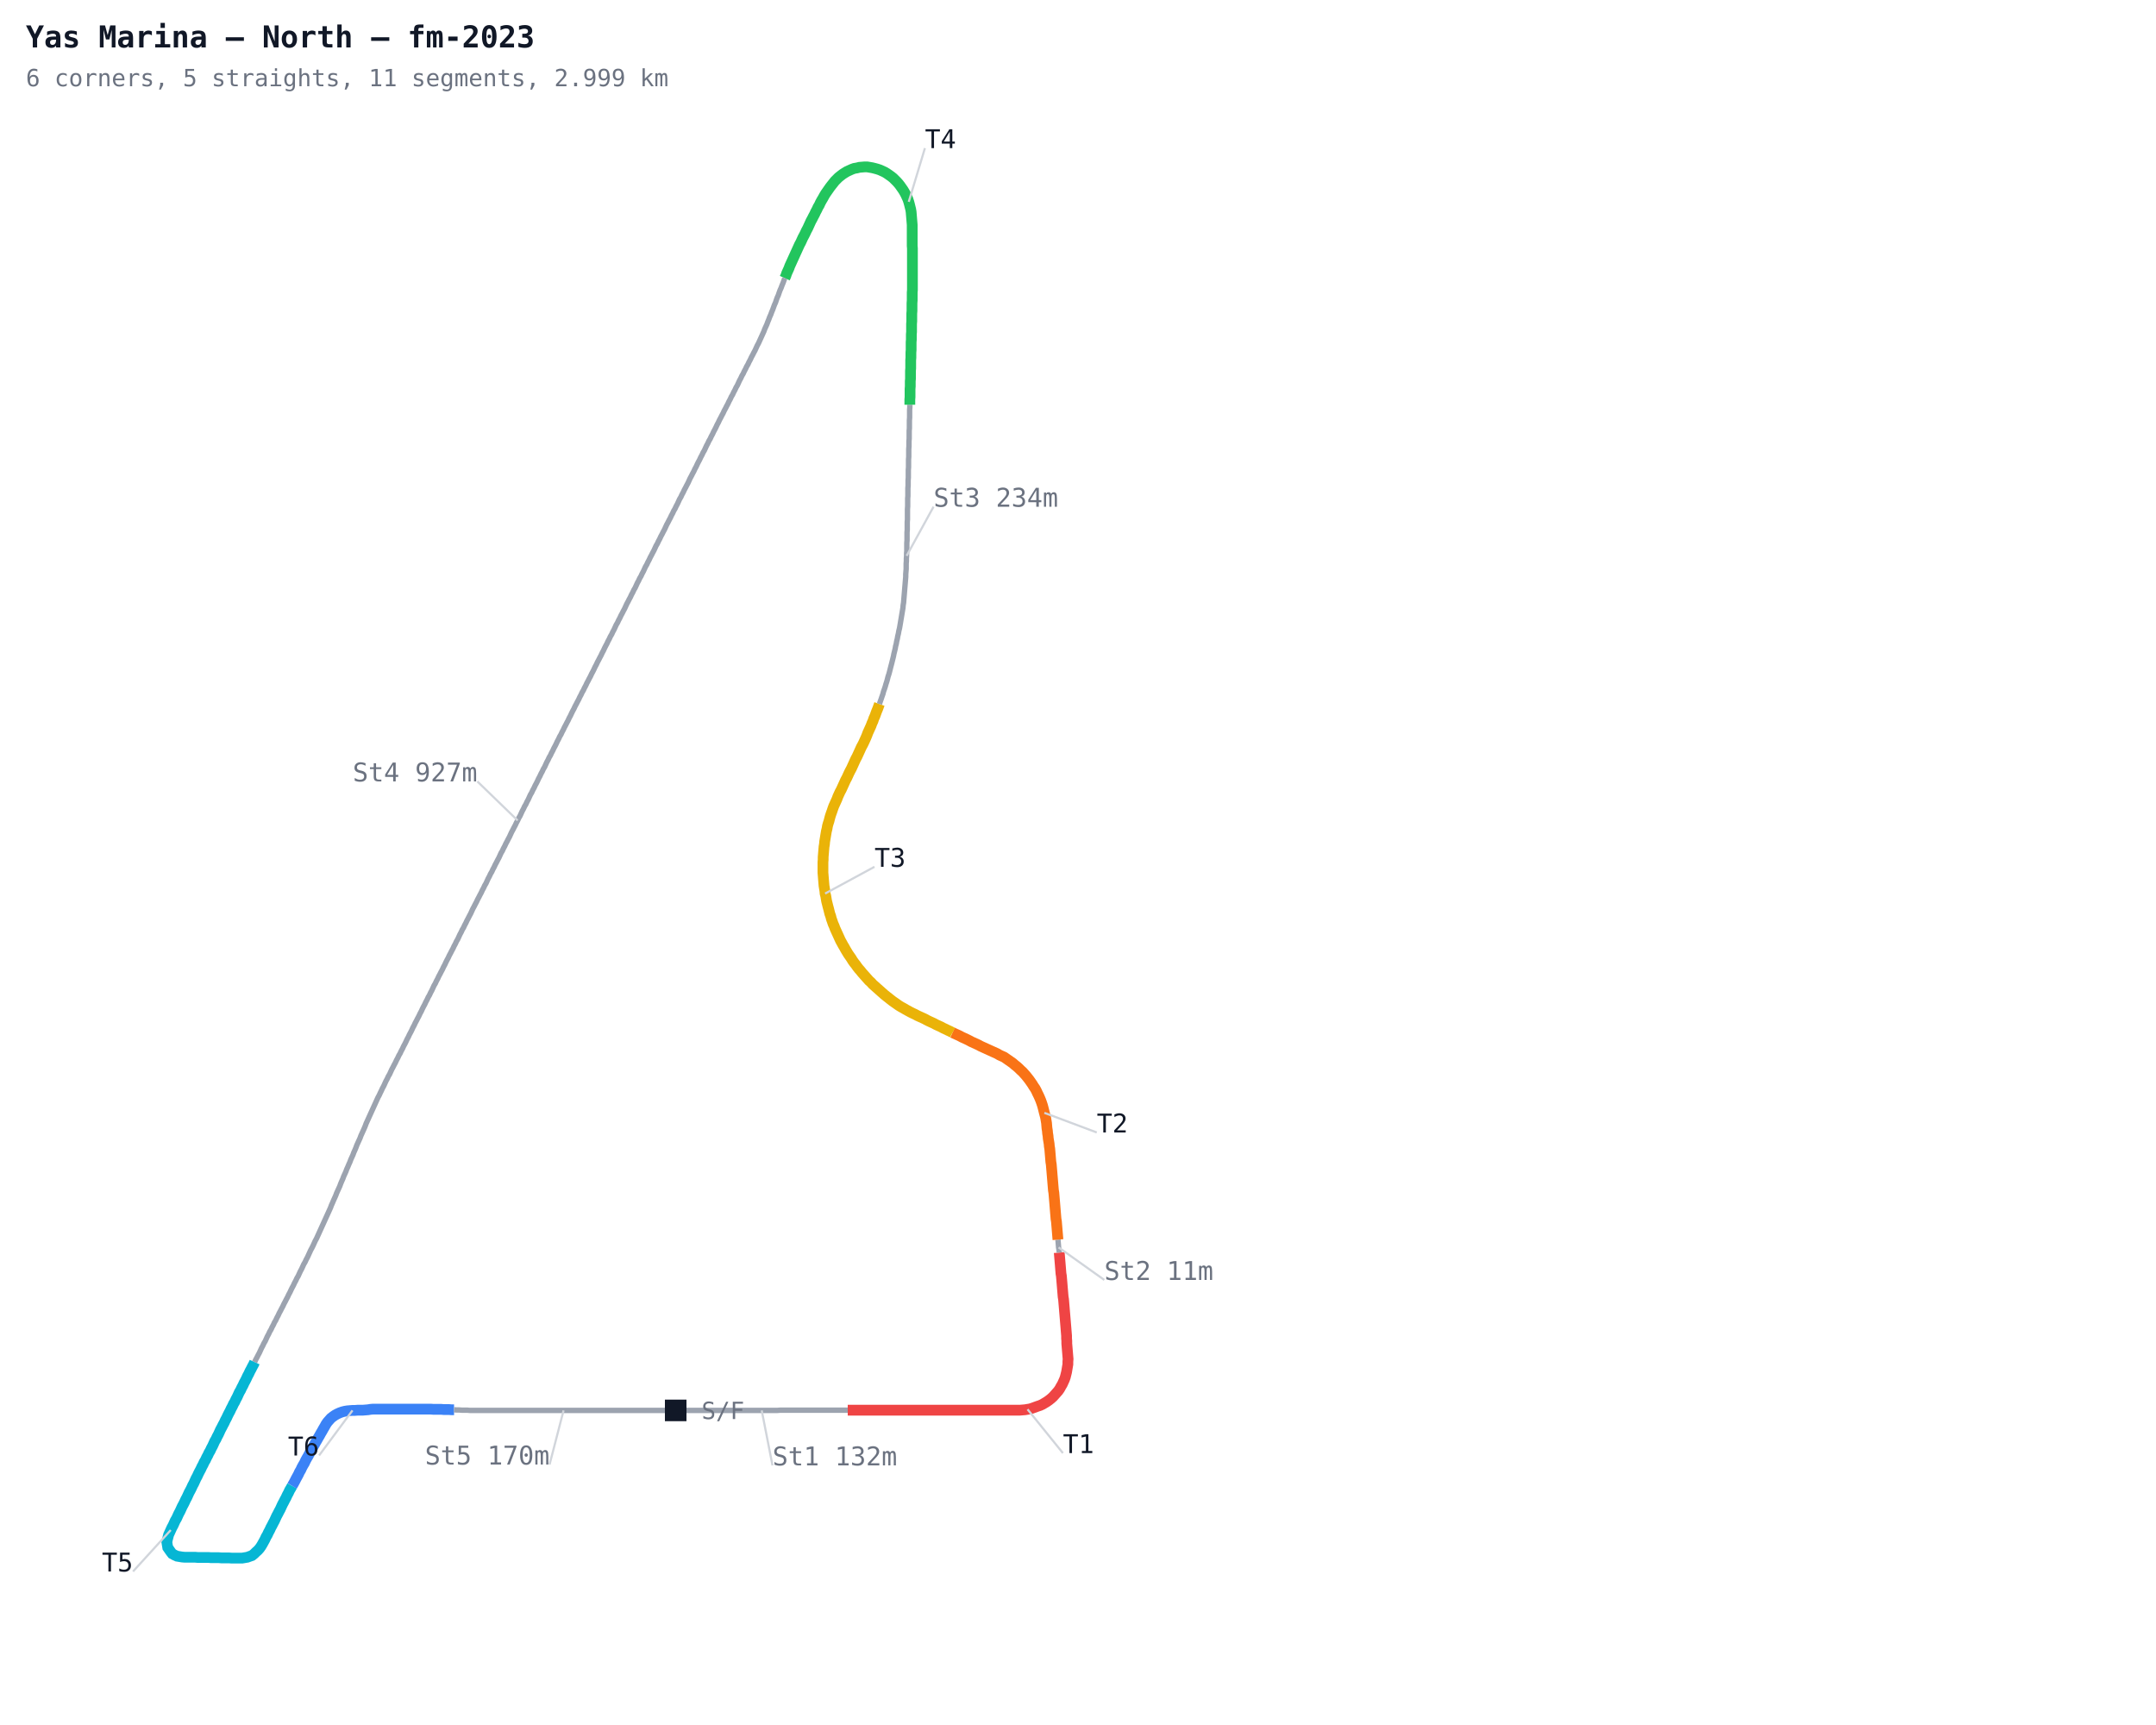
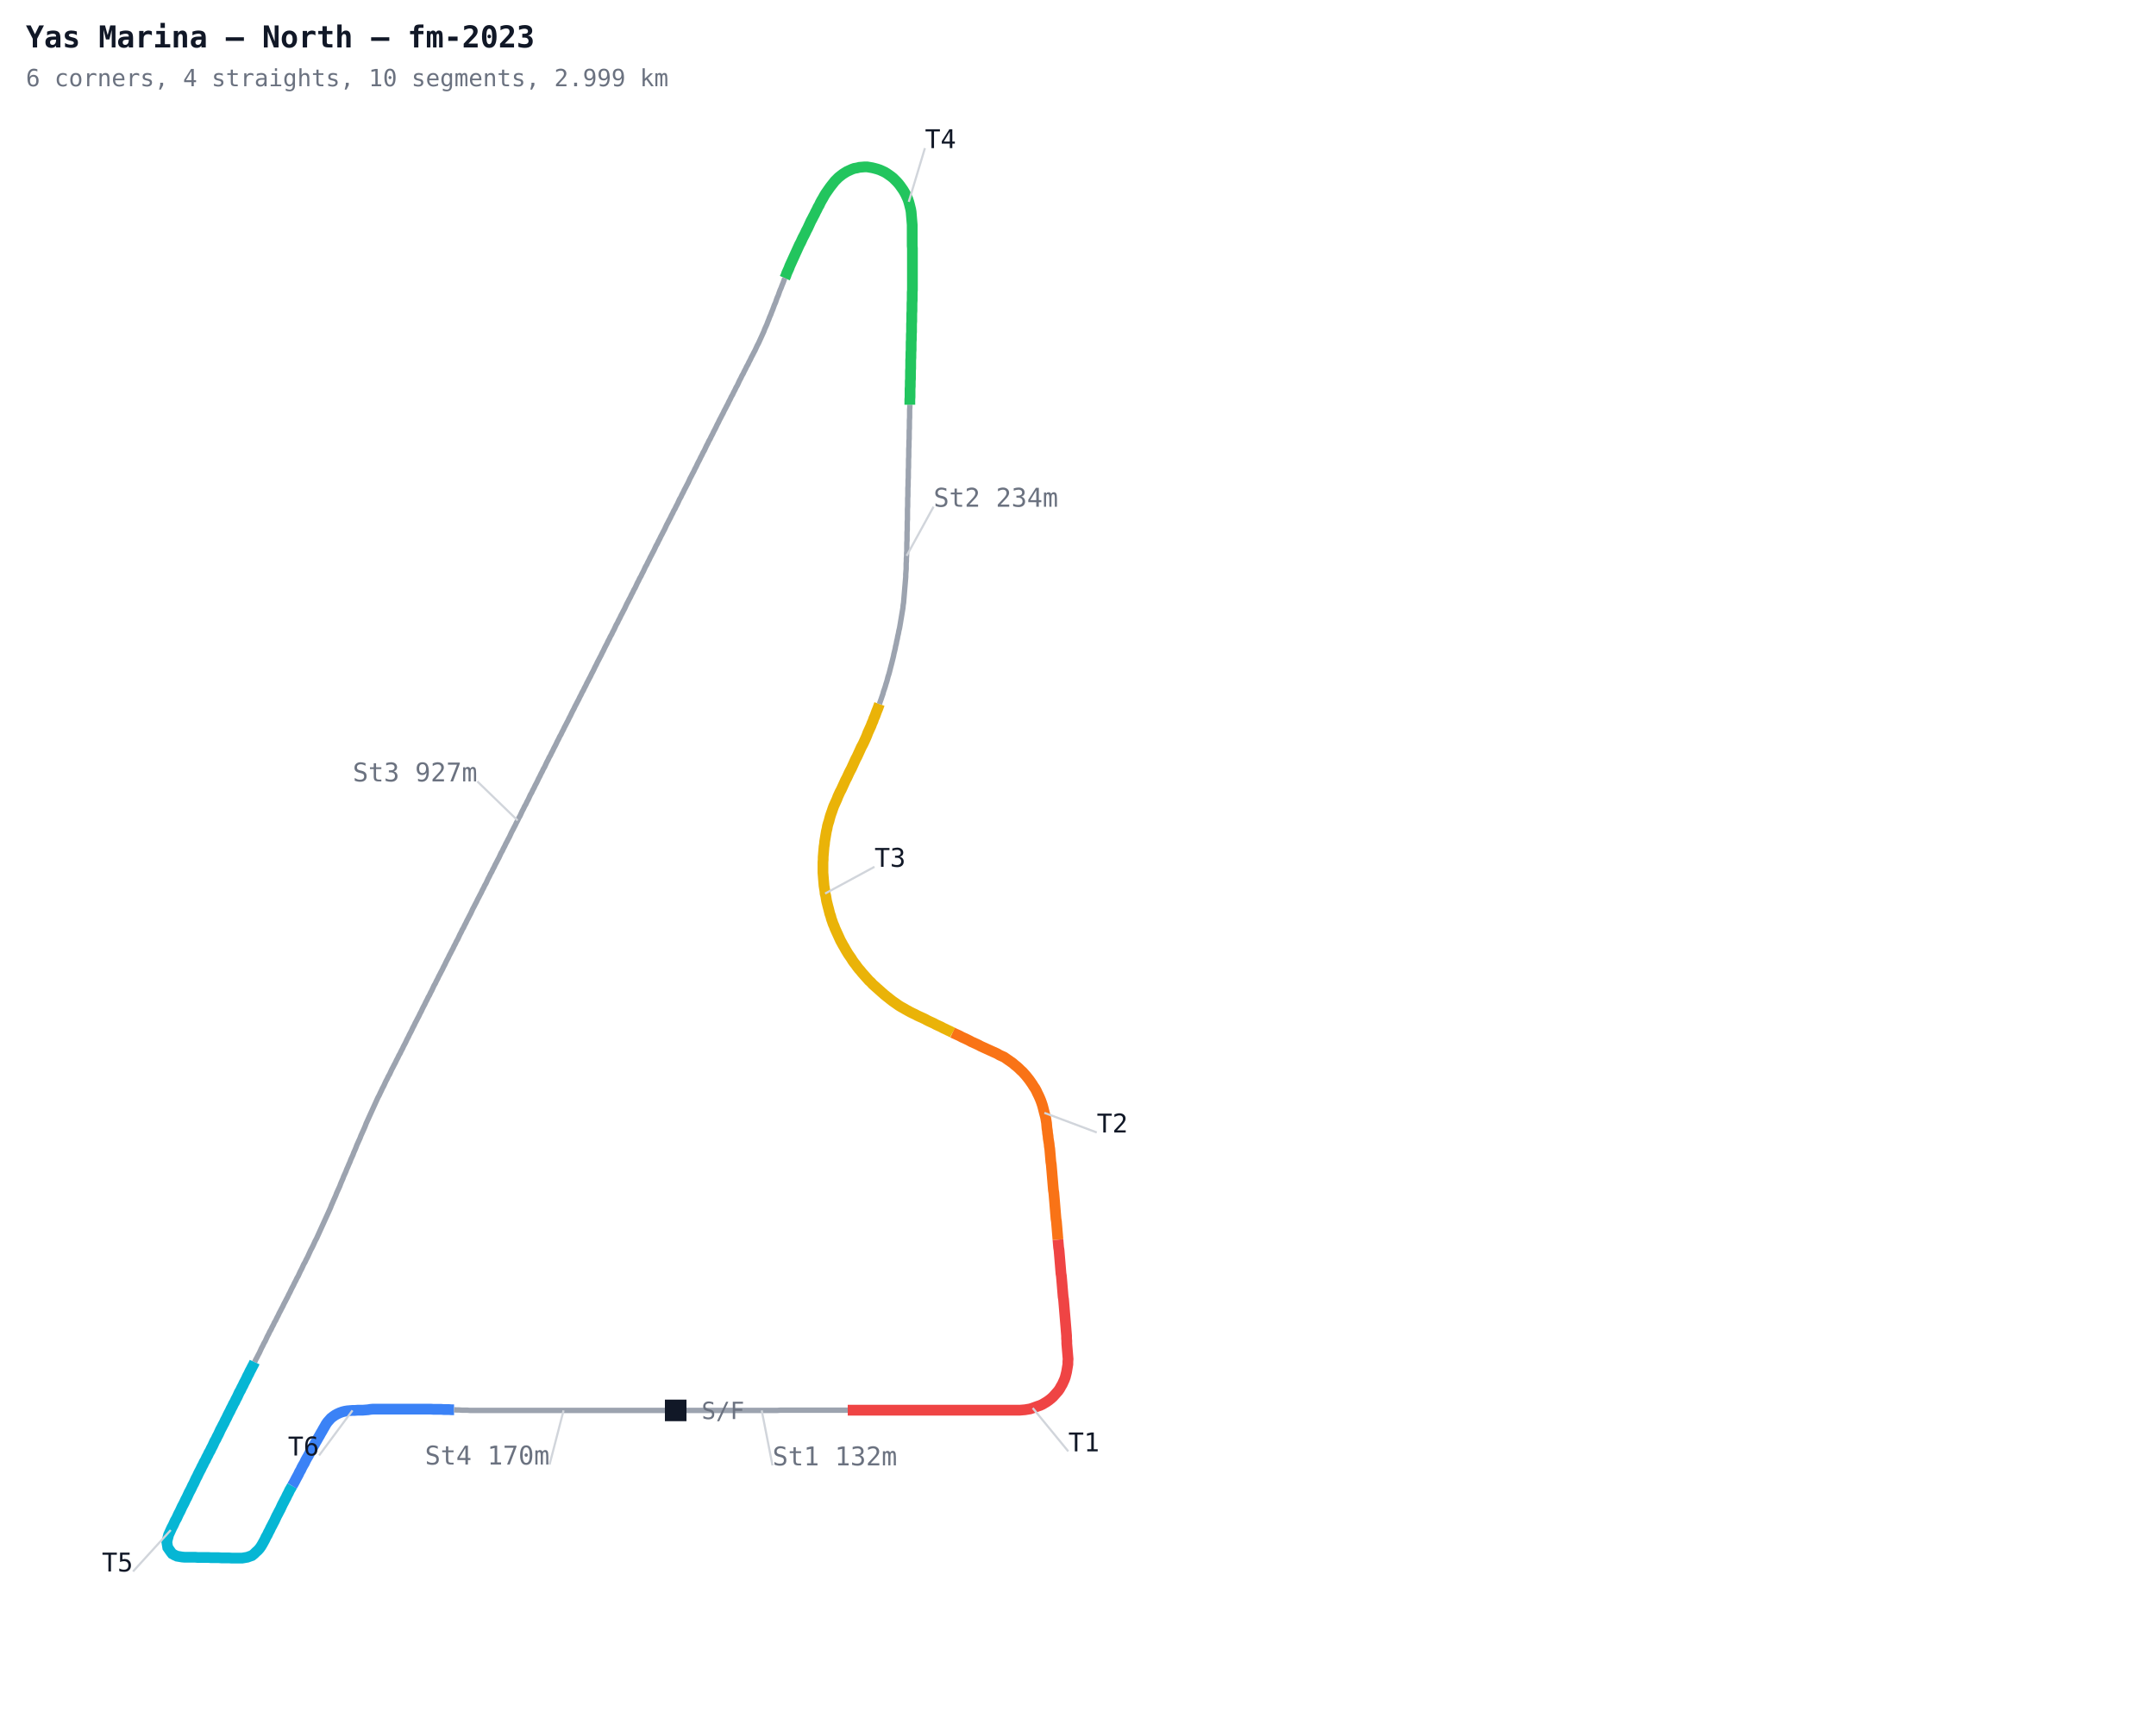
<svg xmlns="http://www.w3.org/2000/svg" width="1000" height="800" viewBox="0 0 1000 800">
  <defs>
    <style>
      .name { font-family: monospace; font-size: 12px; }
      .sector { font-family: monospace; font-size: 12px; fill: #7c3aed; font-weight: bold; }
      .title { font-family: monospace; font-size: 14px; fill: #111827; font-weight: bold; }
      .sub { font-family: monospace; font-size: 11px; fill: #6b7280; }
    </style>
  </defs>
  <rect width="1000" height="800" fill="#ffffff" />
  <polyline fill="none" stroke="#9ca3af" stroke-width="2.5" points="313.4,654.1 314.6,654.1 315.8,654.1 317.0,654.1 318.2,654.1 319.4,654.1 320.7,654.1 321.9,654.1 323.1,654.1 324.3,654.1 325.5,654.1 326.7,654.1 327.9,654.1 329.1,654.1 330.3,654.1 331.5,654.1 332.7,654.1 334.0,654.1 335.2,654.1 336.4,654.1 337.6,654.1 338.8,654.1 340.0,654.1 341.2,654.1 342.4,654.1 343.6,654.1 344.8,654.1 346.0,654.1 347.3,654.1 348.5,654.1 349.7,654.1 350.9,654.1 352.1,654.1 353.3,654.1 354.5,654.1 355.7,654.1 356.9,654.1 358.1,654.1 359.3,654.1 360.6,654.1 361.8,654.0 363.0,654.0 364.2,654.0 365.4,654.0 366.6,654.0 367.8,654.0 369.0,654.0 370.2,654.0 371.4,654.0 372.7,654.0 373.9,654.0 375.1,654.0 376.3,654.0 377.5,654.0 378.7,654.0 379.9,654.0 381.1,654.0 382.3,654.0 383.5,654.0 384.7,654.0 386.0,654.0 387.2,654.0 388.4,654.0 389.6,654.0 390.8,654.0 392.0,654.0 393.2,654.0" />
-   <polyline fill="none" stroke="#ef4444" stroke-width="5" points="393.2,654.0 394.4,654.0 395.6,654.0 396.8,654.0 398.0,654.0 399.3,654.0 400.5,654.0 401.7,654.0 402.9,654.0 404.1,654.0 405.3,654.0 406.5,654.0 407.7,654.0 408.9,654.0 410.1,654.0 411.3,654.0 412.6,654.0 413.8,654.0 415.0,654.0 416.2,654.0 417.4,654.0 418.6,654.0 419.8,654.0 421.0,654.0 422.2,654.0 423.4,654.0 424.6,654.0 425.9,654.0 427.1,654.0 428.3,654.0 429.5,654.0 430.7,654.0 431.9,654.0 433.1,654.0 434.3,654.0 435.5,654.0 436.7,654.0 437.9,654.0 439.2,654.0 440.4,654.0 441.6,654.0 442.8,654.0 444.0,654.0 445.2,654.0 446.4,654.0 447.6,654.0 448.8,654.0 450.0,654.0 451.2,654.0 452.5,654.0 453.7,654.0 454.9,654.0 456.1,654.0 457.3,654.0 458.5,654.0 459.7,654.0 460.9,654.0 462.1,654.0 463.3,654.0 464.5,654.0 465.8,654.0 467.0,654.0 468.2,654.0 469.4,654.0 470.6,654.0 471.8,654.0 473.0,654.0 474.2,653.9 475.4,653.8 476.6,653.6 477.8,653.4 479.0,653.0 480.1,652.6 481.2,652.2 482.4,651.8 483.5,651.3 484.5,650.7 485.5,650.1 486.5,649.4 487.5,648.6 488.4,647.8 489.2,646.9 490.0,646.0 490.8,645.1 491.5,644.1 492.1,643.0 492.7,642.0 493.2,640.9 493.7,639.8 494.1,638.7 494.4,637.5 494.7,636.3 494.9,635.1 495.1,633.9 495.3,632.7 495.3,631.5 495.4,630.3 495.3,629.1 495.2,627.9 495.1,626.7 495.0,625.5 494.9,624.3 494.8,623.1 494.8,621.9 494.7,620.7 494.7,619.5 494.6,618.3 494.5,617.1 494.4,615.8 494.3,614.6 494.2,613.4 494.1,612.2 494.0,611.0 493.9,609.8 493.8,608.6 493.7,607.4 493.6,606.2 493.5,605.0 493.4,603.8 493.3,602.6 493.1,601.4 493.0,600.2 492.9,599.0 492.8,597.8 492.7,596.6 492.6,595.4 492.5,594.2 492.4,593.0 492.3,591.8 492.1,590.6 492.0,589.4 491.9,588.1 491.8,586.9 491.7,585.7 491.6,584.5 491.5,583.3 491.4,582.1 491.3,580.9" />
-   <polyline fill="none" stroke="#9ca3af" stroke-width="2.5" points="491.3,580.9 491.2,579.7 491.0,578.5 490.9,577.3 490.8,576.1 490.7,574.9" />
+   <polyline fill="none" stroke="#ef4444" stroke-width="5" points="393.2,654.0 394.4,654.0 395.6,654.0 396.8,654.0 398.0,654.0 399.3,654.0 400.5,654.0 401.7,654.0 402.9,654.0 404.1,654.0 405.3,654.0 406.5,654.0 407.7,654.0 408.9,654.0 410.1,654.0 411.3,654.0 412.6,654.0 413.8,654.0 415.0,654.0 416.2,654.0 417.4,654.0 418.6,654.0 419.8,654.0 421.0,654.0 422.2,654.0 423.4,654.0 424.6,654.0 425.9,654.0 427.1,654.0 428.3,654.0 429.5,654.0 430.7,654.0 431.9,654.0 433.1,654.0 434.3,654.0 435.5,654.0 436.7,654.0 437.9,654.0 439.2,654.0 440.4,654.0 441.6,654.0 442.8,654.0 444.0,654.0 445.2,654.0 446.4,654.0 447.6,654.0 448.8,654.0 450.0,654.0 451.2,654.0 452.5,654.0 453.7,654.0 454.9,654.0 456.1,654.0 457.3,654.0 458.5,654.0 459.7,654.0 460.9,654.0 462.1,654.0 463.3,654.0 464.5,654.0 465.8,654.0 467.0,654.0 468.2,654.0 469.4,654.0 470.6,654.0 471.8,654.0 473.0,654.0 474.2,653.9 475.4,653.8 476.6,653.6 477.8,653.4 479.0,653.0 480.1,652.6 481.2,652.2 482.4,651.8 483.5,651.3 484.5,650.7 485.5,650.1 486.5,649.4 487.5,648.6 488.4,647.8 489.2,646.9 490.0,646.0 490.8,645.1 491.5,644.1 492.1,643.0 492.7,642.0 493.2,640.9 493.7,639.8 494.1,638.7 494.4,637.5 494.7,636.3 494.9,635.1 495.1,633.9 495.3,632.7 495.3,631.5 495.4,630.3 495.3,629.1 495.2,627.9 495.1,626.7 495.0,625.5 494.9,624.3 494.8,623.1 494.8,621.9 494.7,620.7 494.7,619.5 494.6,618.3 494.5,617.1 494.4,615.8 494.3,614.6 494.2,613.4 494.1,612.2 494.0,611.0 493.9,609.8 493.8,608.6 493.7,607.4 493.6,606.2 493.5,605.0 493.4,603.8 493.3,602.6 493.1,601.4 493.0,600.2 492.9,599.0 492.8,597.8 492.7,596.6 492.6,595.4 492.5,594.2 492.4,593.0 492.3,591.8 492.1,590.6 492.0,589.4 491.9,588.1 491.8,586.9 491.7,585.7 491.6,584.5 491.5,583.3 491.4,582.1 491.3,580.9 491.2,579.7 491.0,578.5 490.9,577.3 490.8,576.1 490.7,574.9" />
  <polyline fill="none" stroke="#f97316" stroke-width="5" points="490.7,574.9 490.6,573.7 490.5,572.5 490.4,571.3 490.3,570.1 490.2,568.9 490.1,567.7 490.0,566.5 489.8,565.3 489.7,564.1 489.6,562.9 489.5,561.7 489.4,560.5 489.3,559.2 489.2,558.0 489.1,556.8 489.0,555.6 488.9,554.4 488.8,553.2 488.6,552.0 488.5,550.8 488.4,549.6 488.3,548.4 488.2,547.2 488.1,546.0 488.0,544.8 487.9,543.6 487.8,542.4 487.7,541.2 487.6,540.0 487.4,538.8 487.3,537.6 487.2,536.4 487.1,535.2 487.0,534.0 486.9,532.8 486.7,531.6 486.6,530.4 486.4,529.2 486.2,528.0 486.1,526.8 485.9,525.6 485.8,524.4 485.6,523.2 485.5,522.0 485.4,520.8 485.2,519.6 485.0,518.4 484.7,517.2 484.4,516.1 484.1,514.9 483.8,513.7 483.5,512.6 483.1,511.4 482.7,510.3 482.2,509.1 481.7,508.0 481.2,507.0 480.7,505.9 480.1,504.8 479.4,503.8 478.8,502.8 478.1,501.8 477.4,500.8 476.7,499.9 475.9,498.9 475.1,498.0 474.3,497.1 473.4,496.3 472.5,495.4 471.6,494.6 470.7,493.9 469.8,493.1 468.8,492.4 467.8,491.7 466.8,491.0 465.8,490.3 464.7,489.8 463.6,489.3 462.6,488.7 461.5,488.2 460.4,487.7 459.3,487.2 458.2,486.7 457.1,486.2 456.0,485.7 454.9,485.2 453.8,484.6 452.7,484.1 451.6,483.6 450.5,483.1 449.4,482.5 448.4,482.0 447.3,481.5 446.2,481.0 445.1,480.4 444.0,479.9 442.9,479.4 441.8,478.9" />
  <polyline fill="none" stroke="#eab308" stroke-width="5" points="441.8,478.9 440.7,478.3 439.6,477.8 438.6,477.3 437.5,476.8 436.4,476.2 435.3,475.7 434.2,475.2 433.1,474.6 432.0,474.1 430.9,473.6 429.9,473.1 428.8,472.5 427.7,472.0 426.6,471.5 425.5,471.0 424.4,470.4 423.3,469.9 422.3,469.4 421.2,468.8 420.1,468.2 419.1,467.6 418.0,467.0 417.0,466.4 416.0,465.7 415.0,465.0 414.0,464.3 413.1,463.6 412.1,462.8 411.2,462.1 410.2,461.3 409.3,460.5 408.4,459.7 407.5,458.9 406.6,458.1 405.7,457.3 404.8,456.5 404.0,455.6 403.1,454.8 402.3,453.9 401.5,453.0 400.7,452.1 399.9,451.2 399.1,450.2 398.3,449.3 397.6,448.4 396.9,447.4 396.1,446.4 395.4,445.4 394.8,444.4 394.1,443.4 393.4,442.4 392.8,441.4 392.2,440.4 391.6,439.3 391.0,438.3 390.4,437.2 389.8,436.1 389.3,435.0 388.8,433.9 388.3,432.8 387.8,431.7 387.3,430.6 386.9,429.5 386.4,428.4 386.0,427.2 385.6,426.1 385.3,424.9 384.9,423.8 384.6,422.6 384.3,421.4 384.0,420.3 383.7,419.1 383.4,417.9 383.2,416.7 383.0,415.5 382.7,414.4 382.6,413.2 382.4,412.0 382.2,410.8 382.1,409.6 382.0,408.4 381.9,407.2 381.8,405.9 381.7,404.7 381.7,403.5 381.7,402.3 381.7,401.1 381.7,399.9 381.8,398.7 381.8,397.5 381.9,396.3 382.0,395.1 382.1,393.9 382.2,392.7 382.4,391.5 382.5,390.3 382.7,389.1 382.9,387.9 383.1,386.7 383.3,385.5 383.6,384.3 383.8,383.1 384.1,382.0 384.5,380.8 384.8,379.6 385.1,378.5 385.5,377.3 385.9,376.2 386.3,375.0 386.7,373.9 387.2,372.8 387.7,371.7 388.2,370.6 388.6,369.5 389.1,368.4 389.6,367.3 390.2,366.2 390.7,365.1 391.2,364.0 391.7,362.9 392.2,361.8 392.8,360.7 393.3,359.6 393.8,358.5 394.3,357.5 394.9,356.4 395.4,355.3 395.9,354.2 396.4,353.1 396.9,352.0 397.5,350.9 398.0,349.8 398.5,348.7 399.0,347.6 399.5,346.5 400.1,345.4 400.6,344.4 401.1,343.3 401.6,342.2 402.1,341.0 402.5,339.9 403.0,338.8 403.5,337.7 404.0,336.6 404.4,335.5 404.9,334.4 405.3,333.2 405.8,332.1 406.2,331.0 406.6,329.9 407.1,328.7 407.5,327.6 407.9,326.5" />
  <polyline fill="none" stroke="#9ca3af" stroke-width="2.5" points="407.9,326.5 408.3,325.3 408.7,324.2 409.1,323.0 409.5,321.9 409.8,320.7 410.2,319.6 410.6,318.4 410.9,317.3 411.3,316.1 411.6,315.0 411.9,313.8 412.3,312.6 412.6,311.5 412.9,310.3 413.2,309.1 413.5,308.0 413.8,306.8 414.1,305.6 414.4,304.4 414.6,303.3 414.9,302.1 415.2,300.9 415.4,299.7 415.7,298.6 415.9,297.4 416.2,296.2 416.4,295.0 416.7,293.8 416.9,292.6 417.2,291.4 417.4,290.3 417.6,289.1 417.8,287.9 418.0,286.7 418.2,285.5 418.4,284.3 418.6,283.1 418.8,281.9 418.9,280.7 419.1,279.5 419.2,278.3 419.3,277.1 419.4,275.9 419.5,274.7 419.6,273.5 419.7,272.3 419.8,271.1 419.9,269.9 420.0,268.7 420.1,267.5 420.1,266.3 420.2,265.1 420.3,263.9 420.3,262.6 420.3,261.4 420.4,260.2 420.4,259.0 420.5,257.8 420.5,256.6 420.6,255.4 420.6,254.2 420.6,253.0 420.6,251.8 420.7,250.6 420.7,249.4 420.7,248.1 420.7,246.9 420.8,245.7 420.8,244.5 420.8,243.3 420.8,242.1 420.9,240.9 420.9,239.7 420.9,238.5 420.9,237.3 420.9,236.1 421.0,234.8 421.0,233.6 421.0,232.4 421.0,231.2 421.1,230.0 421.1,228.8 421.1,227.6 421.1,226.4 421.2,225.2 421.2,224.0 421.2,222.8 421.3,221.5 421.3,220.3 421.3,219.1 421.3,217.9 421.4,216.7 421.4,215.5 421.4,214.3 421.4,213.1 421.5,211.9 421.5,210.7 421.5,209.5 421.5,208.3 421.6,207.0 421.6,205.8 421.6,204.6 421.7,203.4 421.7,202.2 421.7,201.0 421.7,199.8 421.8,198.6 421.8,197.4 421.8,196.2 421.8,195.0 421.9,193.7 421.9,192.5 421.9,191.3 421.9,190.1 422.0,188.9 422.0,187.7" />
  <polyline fill="none" stroke="#22c55e" stroke-width="5" points="422.0,187.7 422.0,186.5 422.0,185.3 422.1,184.1 422.1,182.9 422.1,181.7 422.1,180.4 422.2,179.2 422.2,178.0 422.2,176.8 422.3,175.6 422.3,174.4 422.3,173.2 422.3,172.0 422.4,170.8 422.4,169.6 422.4,168.4 422.4,167.1 422.5,165.9 422.5,164.7 422.5,163.5 422.6,162.3 422.6,161.1 422.6,159.9 422.6,158.7 422.7,157.5 422.7,156.3 422.7,155.1 422.8,153.9 422.8,152.6 422.8,151.4 422.8,150.2 422.9,149.0 422.9,147.8 422.9,146.6 422.9,145.4 423.0,144.2 423.0,143.0 423.0,141.8 423.0,140.6 423.1,139.3 423.1,138.1 423.1,136.9 423.1,135.7 423.2,134.5 423.2,133.3 423.2,132.1 423.2,130.9 423.2,129.7 423.2,128.5 423.2,127.3 423.2,126.0 423.2,124.8 423.2,123.6 423.2,122.4 423.2,121.2 423.2,120.0 423.2,118.8 423.2,117.6 423.2,116.4 423.2,115.2 423.1,114.0 423.1,112.8 423.1,111.5 423.1,110.3 423.1,109.1 423.1,107.9 423.1,106.7 423.1,105.5 423.1,104.3 423.0,103.1 422.9,101.9 422.8,100.7 422.7,99.5 422.6,98.3 422.4,97.1 422.1,95.9 421.8,94.7 421.5,93.6 421.1,92.4 420.6,91.3 420.1,90.2 419.5,89.1 418.9,88.1 418.2,87.1 417.5,86.1 416.8,85.2 416.0,84.3 415.1,83.4 414.3,82.6 413.3,81.8 412.3,81.1 411.3,80.4 410.3,79.8 409.2,79.3 408.1,78.8 406.9,78.4 405.8,78.1 404.6,77.8 403.4,77.6 402.2,77.4 401.0,77.4 399.8,77.5 398.6,77.6 397.4,77.9 396.2,78.1 395.1,78.5 394.0,79.0 392.9,79.5 391.9,80.1 390.8,80.8 389.9,81.5 388.9,82.3 388.1,83.1 387.2,84.0 386.5,84.9 385.7,85.9 385.0,86.8 384.3,87.8 383.6,88.8 382.9,89.8 382.3,90.8 381.7,91.9 381.1,92.9 380.5,94.0 380.0,95.1 379.4,96.1 378.9,97.2 378.3,98.3 377.8,99.4 377.2,100.5 376.7,101.5 376.1,102.6 375.6,103.7 375.1,104.8 374.6,105.9 374.0,107.0 373.5,108.1 373.0,109.1 372.4,110.2 371.9,111.3 371.4,112.4 370.8,113.5 370.3,114.6 369.8,115.7 369.3,116.8 368.8,117.9 368.3,119.0 367.8,120.1 367.3,121.2 366.8,122.3 366.3,123.4 365.9,124.5 365.4,125.6 364.9,126.7 364.5,127.9 364.0,129.0" />
  <polyline fill="none" stroke="#9ca3af" stroke-width="2.5" points="364.0,129.0 363.6,130.1 363.2,131.2 362.7,132.4 362.3,133.5 361.8,134.6 361.4,135.7 361.0,136.9 360.5,138.0 360.1,139.1 359.7,140.3 359.2,141.4 358.8,142.5 358.4,143.6 357.9,144.8 357.5,145.9 357.0,147.0 356.6,148.1 356.1,149.3 355.7,150.4 355.2,151.5 354.7,152.6 354.3,153.7 353.8,154.8 353.3,155.9 352.8,157.0 352.3,158.1 351.8,159.2 351.2,160.3 350.7,161.4 350.2,162.5 349.6,163.6 349.1,164.6 348.5,165.7 348.0,166.8 347.4,167.9 346.9,169.0 346.3,170.0 345.8,171.1 345.2,172.2 344.7,173.3 344.1,174.3 343.6,175.4 343.0,176.5 342.5,177.6 342.0,178.7 341.4,179.7 340.9,180.8 340.3,181.9 339.8,183.0 339.2,184.0 338.7,185.1 338.1,186.2 337.6,187.3 337.0,188.4 336.5,189.4 335.9,190.5 335.4,191.6 334.8,192.7 334.3,193.7 333.7,194.8 333.2,195.9 332.6,197.0 332.1,198.1 331.6,199.1 331.0,200.2 330.5,201.3 329.9,202.4 329.4,203.5 328.8,204.5 328.3,205.6 327.7,206.7 327.2,207.8 326.7,208.9 326.1,209.9 325.6,211.0 325.0,212.1 324.5,213.2 323.9,214.3 323.4,215.3 322.9,216.4 322.3,217.5 321.8,218.6 321.2,219.7 320.7,220.7 320.1,221.8 319.6,222.9 319.1,224.0 318.5,225.1 318.0,226.1 317.4,227.2 316.9,228.3 316.3,229.4 315.8,230.5 315.2,231.5 314.7,232.6 314.2,233.7 313.6,234.8 313.1,235.9 312.5,236.9 312.0,238.0 311.4,239.1 310.9,240.2 310.3,241.3 309.8,242.3 309.2,243.4 308.7,244.5 308.2,245.6 307.6,246.7 307.1,247.7 306.5,248.8 306.0,249.9 305.4,251.0 304.9,252.1 304.3,253.1 303.8,254.2 303.3,255.3 302.7,256.4 302.2,257.4 301.6,258.5 301.1,259.6 300.5,260.7 300.0,261.8 299.4,262.8 298.9,263.9 298.4,265.0 297.8,266.1 297.3,267.2 296.7,268.2 296.2,269.3 295.6,270.4 295.1,271.5 294.6,272.6 294.0,273.6 293.5,274.7 292.9,275.8 292.4,276.9 291.8,278.0 291.3,279.0 290.7,280.1 290.2,281.2 289.7,282.3 289.1,283.4 288.6,284.4 288.0,285.5 287.5,286.6 286.9,287.7 286.4,288.8 285.8,289.8 285.3,290.9 284.8,292.0 284.2,293.1 283.7,294.2 283.1,295.2 282.6,296.3 282.0,297.4 281.5,298.5 280.9,299.6 280.4,300.6 279.9,301.7 279.3,302.8 278.8,303.9 278.2,305.0 277.7,306.0 277.1,307.1 276.6,308.2 276.0,309.3 275.5,310.4 275.0,311.4 274.4,312.5 273.9,313.6 273.3,314.7 272.8,315.7 272.2,316.8 271.7,317.9 271.1,319.0 270.6,320.1 270.0,321.1 269.5,322.2 268.9,323.3 268.4,324.4 267.8,325.5 267.3,326.5 266.7,327.6 266.2,328.7 265.6,329.8 265.1,330.8 264.6,331.9 264.0,333.0 263.5,334.1 262.9,335.2 262.4,336.2 261.8,337.3 261.3,338.4 260.7,339.5 260.2,340.6 259.6,341.6 259.1,342.7 258.5,343.8 258.0,344.9 257.5,345.9 256.9,347.0 256.4,348.1 255.8,349.2 255.3,350.3 254.7,351.3 254.2,352.4 253.6,353.5 253.1,354.6 252.6,355.7 252.0,356.7 251.5,357.8 250.9,358.9 250.4,360.0 249.8,361.1 249.3,362.2 248.8,363.2 248.2,364.3 247.7,365.4 247.1,366.5 246.6,367.6 246.0,368.6 245.5,369.7 245.0,370.8 244.4,371.9 243.9,373.0 243.3,374.0 242.8,375.1 242.2,376.2 241.7,377.3 241.2,378.4 240.6,379.4 240.1,380.5 239.5,381.6 239.0,382.7 238.4,383.8 237.9,384.8 237.3,385.9 236.8,387.0 236.3,388.1 235.7,389.2 235.2,390.2 234.6,391.3 234.1,392.4 233.5,393.5 233.0,394.6 232.4,395.6 231.9,396.7 231.4,397.8 230.8,398.9 230.3,399.9 229.7,401.0 229.2,402.1 228.6,403.2 228.1,404.3 227.5,405.3 227.0,406.4 226.4,407.5 225.9,408.6 225.4,409.7 224.8,410.7 224.3,411.8 223.7,412.9 223.2,414.0 222.6,415.1 222.1,416.1 221.5,417.2 221.0,418.3 220.4,419.4 219.9,420.4 219.3,421.5 218.8,422.6 218.3,423.7 217.7,424.8 217.2,425.8 216.6,426.9 216.1,428.0 215.5,429.1 215.0,430.2 214.4,431.2 213.9,432.3 213.3,433.4 212.8,434.5 212.3,435.6 211.7,436.6 211.2,437.7 210.6,438.8 210.1,439.9 209.5,441.0 209.0,442.0 208.4,443.1 207.9,444.2 207.3,445.3 206.8,446.3 206.3,447.4 205.7,448.5 205.2,449.6 204.6,450.7 204.1,451.7 203.5,452.8 203.0,453.9 202.4,455.0 201.9,456.1 201.3,457.1 200.8,458.2 200.3,459.3 199.7,460.4 199.2,461.5 198.6,462.5 198.1,463.6 197.5,464.7 197.0,465.8 196.4,466.9 195.9,467.9 195.4,469.0 194.8,470.1 194.3,471.2 193.7,472.3 193.2,473.3 192.6,474.4 192.1,475.5 191.5,476.6 191.0,477.7 190.5,478.7 189.9,479.8 189.4,480.9 188.8,482.0 188.3,483.1 187.8,484.1 187.2,485.2 186.7,486.3 186.1,487.4 185.6,488.5 185.0,489.5 184.5,490.6 183.9,491.7 183.4,492.8 182.8,493.9 182.3,494.9 181.7,496.0 181.2,497.1 180.7,498.2 180.1,499.2 179.6,500.3 179.0,501.4 178.5,502.5 178.0,503.6 177.4,504.7 176.9,505.8 176.4,506.8 175.9,507.9 175.3,509.0 174.8,510.1 174.3,511.2 173.8,512.3 173.3,513.4 172.8,514.5 172.3,515.6 171.8,516.7 171.3,517.8 170.8,518.9 170.3,520.0 169.8,521.1 169.4,522.2 168.9,523.4 168.4,524.5 167.9,525.6 167.4,526.7 167.0,527.8 166.5,528.9 166.0,530.0 165.5,531.1 165.1,532.2 164.6,533.4 164.1,534.5 163.7,535.6 163.2,536.7 162.7,537.8 162.3,538.9 161.8,540.0 161.3,541.2 160.8,542.3 160.4,543.4 159.9,544.5 159.4,545.6 159.0,546.7 158.5,547.8 158.0,549.0 157.6,550.1 157.1,551.2 156.6,552.3 156.1,553.4 155.7,554.5 155.2,555.6 154.7,556.7 154.2,557.9 153.7,559.0 153.3,560.1 152.8,561.2 152.3,562.3 151.8,563.4 151.3,564.5 150.8,565.6 150.3,566.7 149.8,567.8 149.3,568.9 148.8,570.0 148.3,571.1 147.8,572.2 147.3,573.3 146.8,574.4 146.2,575.5 145.7,576.6 145.2,577.7 144.7,578.7 144.1,579.8 143.6,580.9 143.1,582.0 142.6,583.1 142.0,584.2 141.5,585.3 140.9,586.3 140.4,587.4 139.9,588.5 139.3,589.6 138.8,590.7 138.3,591.8 137.7,592.8 137.2,593.9 136.6,595.0 136.1,596.1 135.5,597.2 135.0,598.2 134.5,599.3 133.9,600.4 133.4,601.5 132.8,602.6 132.3,603.6 131.7,604.7 131.2,605.8 130.6,606.9 130.1,607.9 129.5,609.0 129.0,610.1 128.4,611.2 127.9,612.3 127.3,613.3 126.8,614.4 126.2,615.5 125.7,616.6 125.1,617.6 124.6,618.7 124.0,619.8 123.5,620.9 123.0,622.0 122.4,623.0 121.9,624.1 121.3,625.2 120.8,626.3 120.3,627.4 119.7,628.5 119.2,629.5 118.6,630.6 118.1,631.7" />
  <polyline fill="none" stroke="#06b6d4" stroke-width="5" points="118.1,631.7 117.6,632.8 117.0,633.9 116.5,634.9 115.9,636.0 115.4,637.1 114.8,638.2 114.3,639.3 113.8,640.3 113.2,641.4 112.7,642.5 112.1,643.6 111.6,644.7 111.0,645.7 110.5,646.8 110.0,647.9 109.4,649.0 108.9,650.1 108.3,651.1 107.8,652.2 107.2,653.3 106.7,654.4 106.1,655.5 105.6,656.5 105.1,657.6 104.5,658.7 104.0,659.8 103.4,660.9 102.9,661.9 102.3,663.0 101.8,664.1 101.3,665.2 100.7,666.3 100.2,667.4 99.6,668.4 99.1,669.5 98.6,670.6 98.0,671.7 97.5,672.8 96.9,673.8 96.4,674.9 95.8,676.0 95.3,677.1 94.7,678.1 94.2,679.2 93.6,680.3 93.1,681.4 92.5,682.5 92.0,683.5 91.5,684.6 90.9,685.7 90.4,686.8 89.9,687.9 89.3,689.0 88.8,690.1 88.3,691.1 87.7,692.2 87.2,693.3 86.7,694.4 86.1,695.5 85.6,696.6 85.1,697.6 84.5,698.7 84.0,699.8 83.5,700.9 82.9,702.0 82.4,703.1 81.9,704.2 81.3,705.2 80.8,706.3 80.3,707.4 79.7,708.5 79.2,709.6 78.7,710.7 78.2,711.8 77.9,713.0 77.6,714.1 77.4,715.3 77.6,716.5 77.8,717.7 78.5,718.7 79.2,719.7 79.9,720.6 81.0,721.2 82.1,721.7 83.3,721.9 84.5,722.1 85.7,722.2 86.9,722.2 88.1,722.2 89.3,722.2 90.5,722.2 91.7,722.3 92.9,722.3 94.1,722.3 95.4,722.3 96.6,722.3 97.8,722.4 99.0,722.4 100.2,722.4 101.4,722.4 102.6,722.5 103.8,722.5 105.0,722.5 106.2,722.5 107.4,722.6 108.7,722.6 109.9,722.6 111.1,722.6 112.3,722.6 113.5,722.4 114.7,722.2 115.8,721.8 116.9,721.4 117.9,720.6 118.7,719.8 119.6,719.0 120.4,718.1 121.1,717.1 121.7,716.1 122.3,715.0 122.9,713.9 123.4,712.8 124.0,711.8 124.5,710.7 125.1,709.6 125.6,708.5 126.2,707.4 126.7,706.4 127.3,705.3 127.8,704.2 128.3,703.1 128.9,702.0 129.4,701.0 130.0,699.9 130.5,698.8 131.0,697.7 131.6,696.6 132.1,695.6 132.7,694.5 133.2,693.4 133.8,692.3 134.3,691.2 134.9,690.2 135.5,689.1" />
  <polyline fill="none" stroke="#3b82f6" stroke-width="5" points="135.5,689.1 136.1,688.1 136.7,687.0 137.2,686.0 137.8,684.9 138.4,683.8 138.9,682.7 139.5,681.7 140.0,680.6 140.6,679.5 141.2,678.5 141.7,677.4 142.3,676.3 142.9,675.3 143.5,674.2 144.0,673.1 144.6,672.1 145.2,671.0 145.8,670.0 146.4,668.9 147.0,667.9 147.6,666.8 148.2,665.8 148.8,664.7 149.4,663.7 150.0,662.6 150.6,661.6 151.2,660.5 151.9,659.5 152.7,658.6 153.5,657.7 154.4,657.0 155.4,656.3 156.5,655.7 157.6,655.2 158.7,654.8 159.9,654.5 161.1,654.3 162.3,654.2 163.5,654.1 164.7,654.1 165.9,654.0 167.1,654.0 168.3,654.0 169.5,653.9 170.7,653.8 171.9,653.6 173.1,653.5 174.4,653.5 175.6,653.5 176.8,653.5 178.0,653.5 179.2,653.5 180.4,653.5 181.6,653.5 182.8,653.5 184.0,653.5 185.2,653.5 186.4,653.5 187.7,653.5 188.9,653.5 190.1,653.5 191.3,653.5 192.5,653.5 193.7,653.5 194.9,653.5 196.1,653.5 197.3,653.5 198.5,653.5 199.7,653.5 201.0,653.6 202.2,653.6 203.4,653.6 204.6,653.6 205.8,653.7 207.0,653.7 208.2,653.7 209.4,653.8 210.6,653.8" />
  <polyline fill="none" stroke="#9ca3af" stroke-width="2.5" points="210.6,653.8 211.8,653.9 213.0,653.9 214.3,654.0 215.5,654.0 216.7,654.0 217.9,654.1 219.1,654.1 220.3,654.1 221.5,654.1 222.7,654.1 223.9,654.1 225.1,654.1 226.3,654.1 227.5,654.1 228.8,654.1 230.0,654.1 231.2,654.1 232.4,654.1 233.6,654.1 234.8,654.1 236.0,654.1 237.2,654.1 238.4,654.1 239.6,654.1 240.8,654.1 242.1,654.1 243.3,654.1 244.5,654.1 245.7,654.1 246.9,654.1 248.1,654.1 249.3,654.1 250.5,654.1 251.7,654.1 252.9,654.1 254.1,654.1 255.4,654.1 256.6,654.1 257.8,654.1 259.0,654.1 260.2,654.1 261.4,654.1 262.6,654.1 263.8,654.1 265.0,654.1 266.2,654.1 267.5,654.1 268.7,654.1 269.9,654.1 271.1,654.1 272.3,654.1 273.5,654.1 274.7,654.1 275.9,654.1 277.1,654.1 278.3,654.1 279.5,654.1 280.8,654.1 282.0,654.1 283.2,654.1 284.4,654.1 285.6,654.1 286.8,654.1 288.0,654.1 289.2,654.1 290.4,654.1 291.6,654.1 292.8,654.1 294.1,654.1 295.3,654.1 296.5,654.1 297.7,654.1 298.9,654.1 300.1,654.1 301.3,654.1 302.5,654.1 303.7,654.1 304.9,654.1 306.1,654.1 307.4,654.1 308.6,654.1 309.8,654.1 311.0,654.1 312.2,654.1" />
  <line x1="353.3" y1="654.1" x2="358.3" y2="679.6" stroke="#d1d5db" stroke-width="1" />
  <text x="358.3" y="679.6" text-anchor="start" class="name" fill="#6b7280">St1 132m</text>
-   <line x1="476.6" y1="653.6" x2="493.0" y2="673.9" stroke="#d1d5db" stroke-width="1" />
-   <text x="493.0" y="673.9" text-anchor="start" class="name" fill="#111827">T1</text>
-   <line x1="491.0" y1="578.5" x2="512.2" y2="593.6" stroke="#d1d5db" stroke-width="1" />
-   <text x="512.2" y="593.6" text-anchor="start" class="name" fill="#6b7280">St2 11m</text>
+   <line x1="479.0" y1="653.0" x2="495.5" y2="673.1" stroke="#d1d5db" stroke-width="1" />
+   <text x="495.5" y="673.1" text-anchor="start" class="name" fill="#111827">T1</text>
  <line x1="484.4" y1="516.1" x2="508.7" y2="525.2" stroke="#d1d5db" stroke-width="1" />
  <text x="508.7" y="525.2" text-anchor="start" class="name" fill="#111827">T2</text>
  <line x1="382.7" y1="414.4" x2="405.6" y2="402.0" stroke="#d1d5db" stroke-width="1" />
  <text x="405.6" y="402.0" text-anchor="start" class="name" fill="#111827">T3</text>
  <line x1="420.5" y1="257.8" x2="433.0" y2="235.0" stroke="#d1d5db" stroke-width="1" />
-   <text x="433.0" y="235.0" text-anchor="start" class="name" fill="#6b7280">St3 234m</text>
+   <text x="433.0" y="235.0" text-anchor="start" class="name" fill="#6b7280">St2 234m</text>
  <line x1="421.5" y1="93.6" x2="429.0" y2="68.7" stroke="#d1d5db" stroke-width="1" />
  <text x="429.0" y="68.7" text-anchor="start" class="name" fill="#111827">T4</text>
  <line x1="240.1" y1="380.5" x2="221.4" y2="362.4" stroke="#d1d5db" stroke-width="1" />
-   <text x="221.4" y="362.4" text-anchor="end" class="name" fill="#6b7280">St4 927m</text>
+   <text x="221.4" y="362.4" text-anchor="end" class="name" fill="#6b7280">St3 927m</text>
  <line x1="79.2" y1="709.6" x2="61.7" y2="728.8" stroke="#d1d5db" stroke-width="1" />
  <text x="61.7" y="728.8" text-anchor="end" class="name" fill="#111827">T5</text>
  <line x1="163.5" y1="654.1" x2="148.0" y2="675.0" stroke="#d1d5db" stroke-width="1" />
  <text x="148.0" y="675.0" text-anchor="end" class="name" fill="#111827">T6</text>
  <line x1="261.4" y1="654.1" x2="254.9" y2="679.2" stroke="#d1d5db" stroke-width="1" />
-   <text x="254.9" y="679.2" text-anchor="end" class="name" fill="#6b7280">St5 170m</text>
+   <text x="254.9" y="679.2" text-anchor="end" class="name" fill="#6b7280">St4 170m</text>
  <rect x="308.4" y="649.1" width="10" height="10" fill="#111827" />
  <text x="325.4" y="658.1" class="sub">S/F</text>
  <text class="title" x="12" y="22">Yas Marina — North — fm-2023</text>
-   <text class="sub" x="12" y="40">6 corners, 5 straights, 11 segments, 2.999 km</text>
+   <text class="sub" x="12" y="40">6 corners, 4 straights, 10 segments, 2.999 km</text>
</svg>
